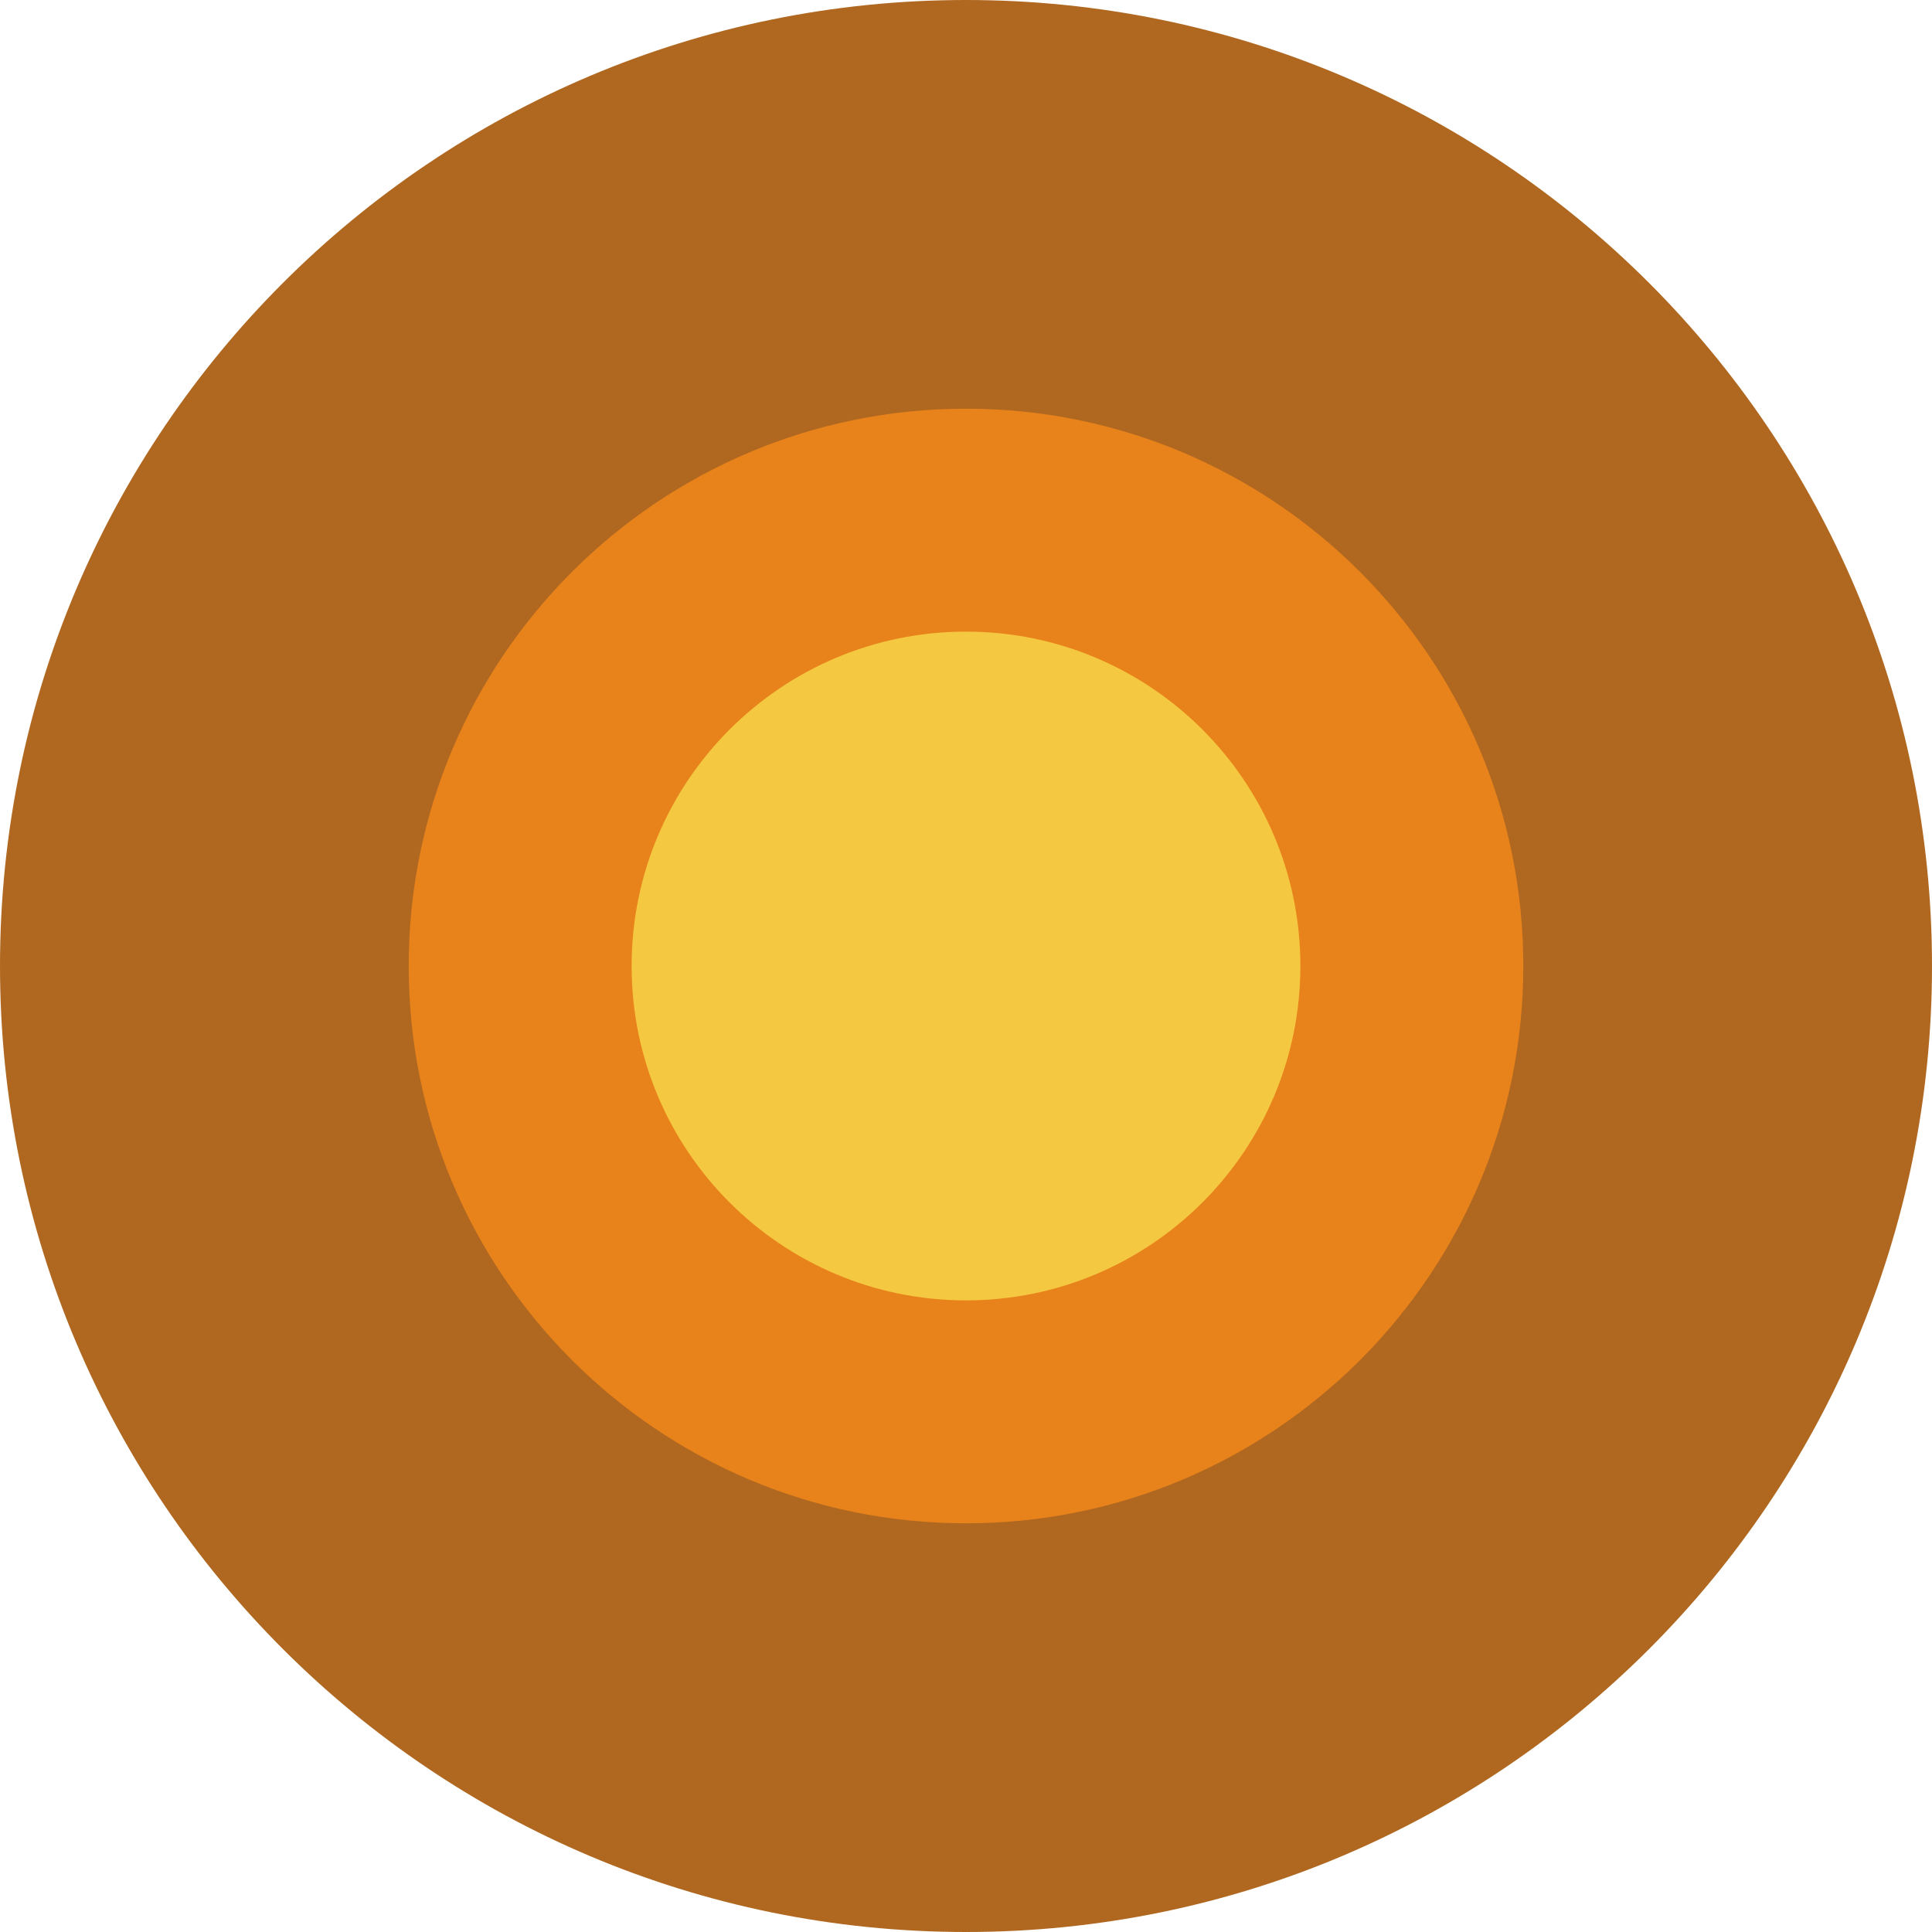
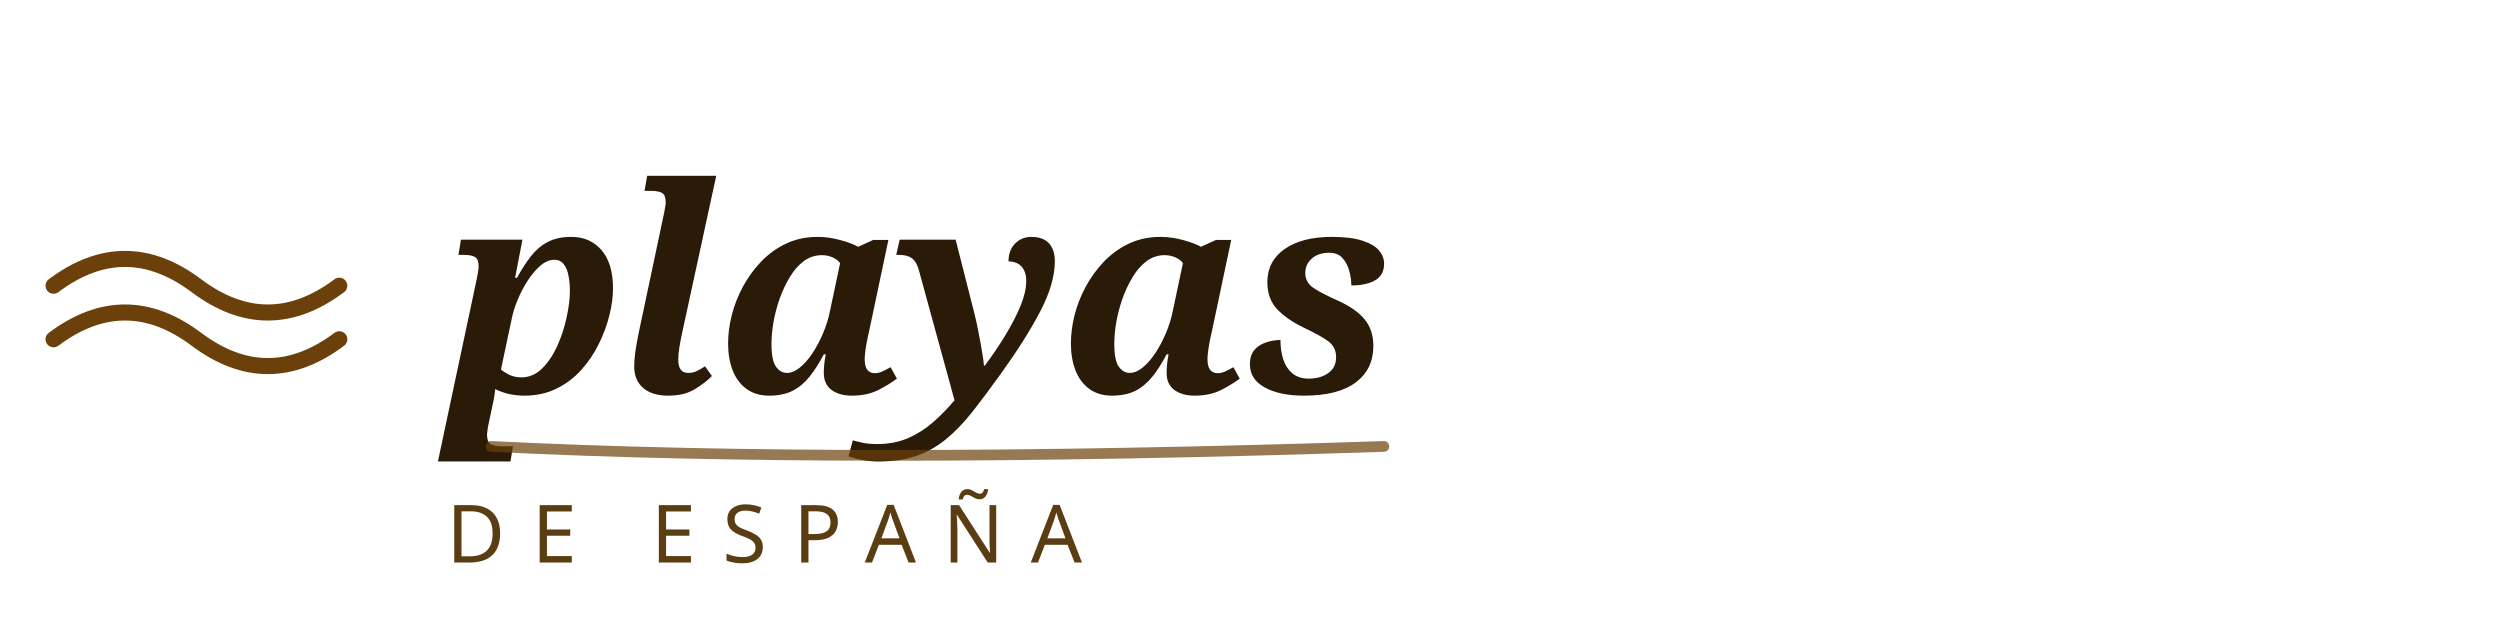
- <svg xmlns="http://www.w3.org/2000/svg" viewBox="0 0 52 52" fill="none">
-   <circle cx="26" cy="26" r="26" fill="#b06820" />
-   <circle cx="26" cy="26" r="15" fill="#e8821a" />
-   <circle cx="26" cy="26" r="9" fill="#f5c842" />
+ <svg xmlns="http://www.w3.org/2000/svg" viewBox="0 0 280 72" role="img" aria-label="Playas de España">
+   <path d="M6 32 Q14 26 22 32 T38 32" fill="none" stroke="#6b400a" stroke-width="1.8" stroke-linecap="round" />
+   <path d="M6 38 Q14 32 22 38 T38 38" fill="none" stroke="#6b400a" stroke-width="1.8" stroke-linecap="round" />
+   <text x="50" y="44" font-family="Playfair Display, Georgia, serif" font-size="32" font-weight="700" font-style="italic" fill="#2a1a08" letter-spacing="-0.5">playas</text>
+   <path d="M55 50 Q95 52 155 50" fill="none" stroke="#6b400a" stroke-width="1.2" stroke-linecap="round" opacity="0.7" />
+   <text x="50" y="63" font-family="DM Sans, system-ui, sans-serif" font-size="9" font-weight="500" letter-spacing="3" fill="#5a3d12">DE ESPAÑA</text>
</svg>
